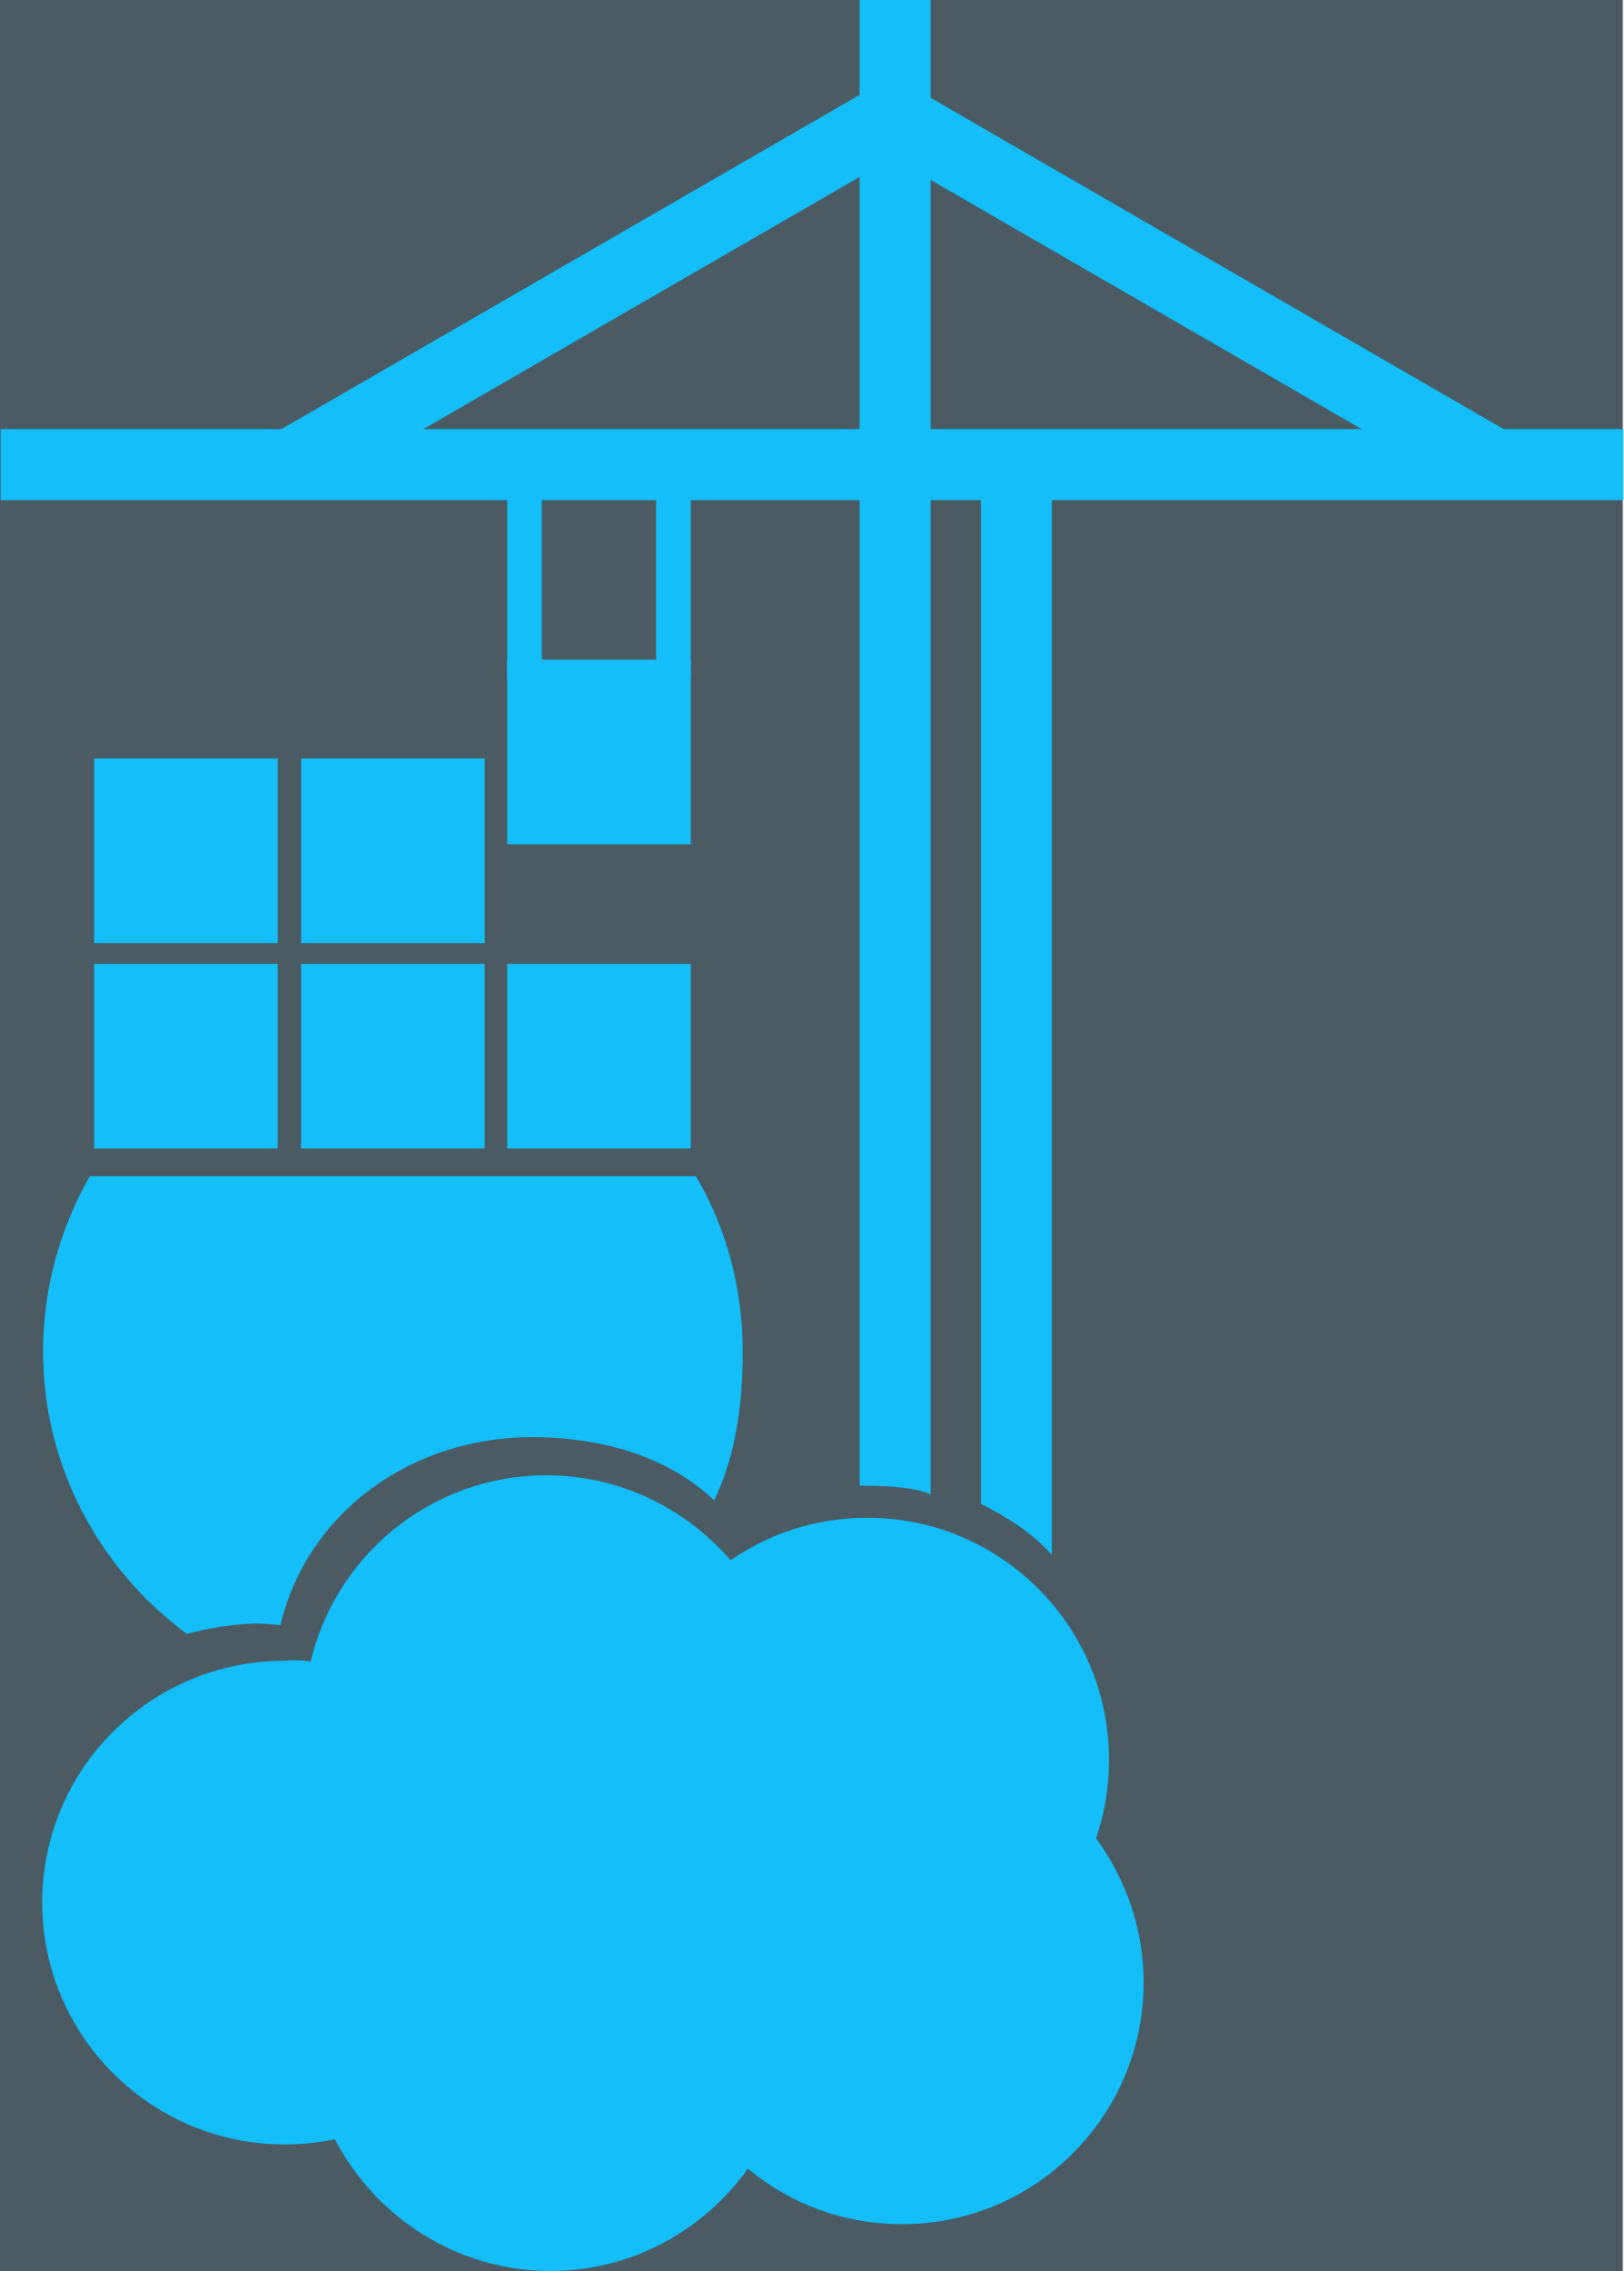
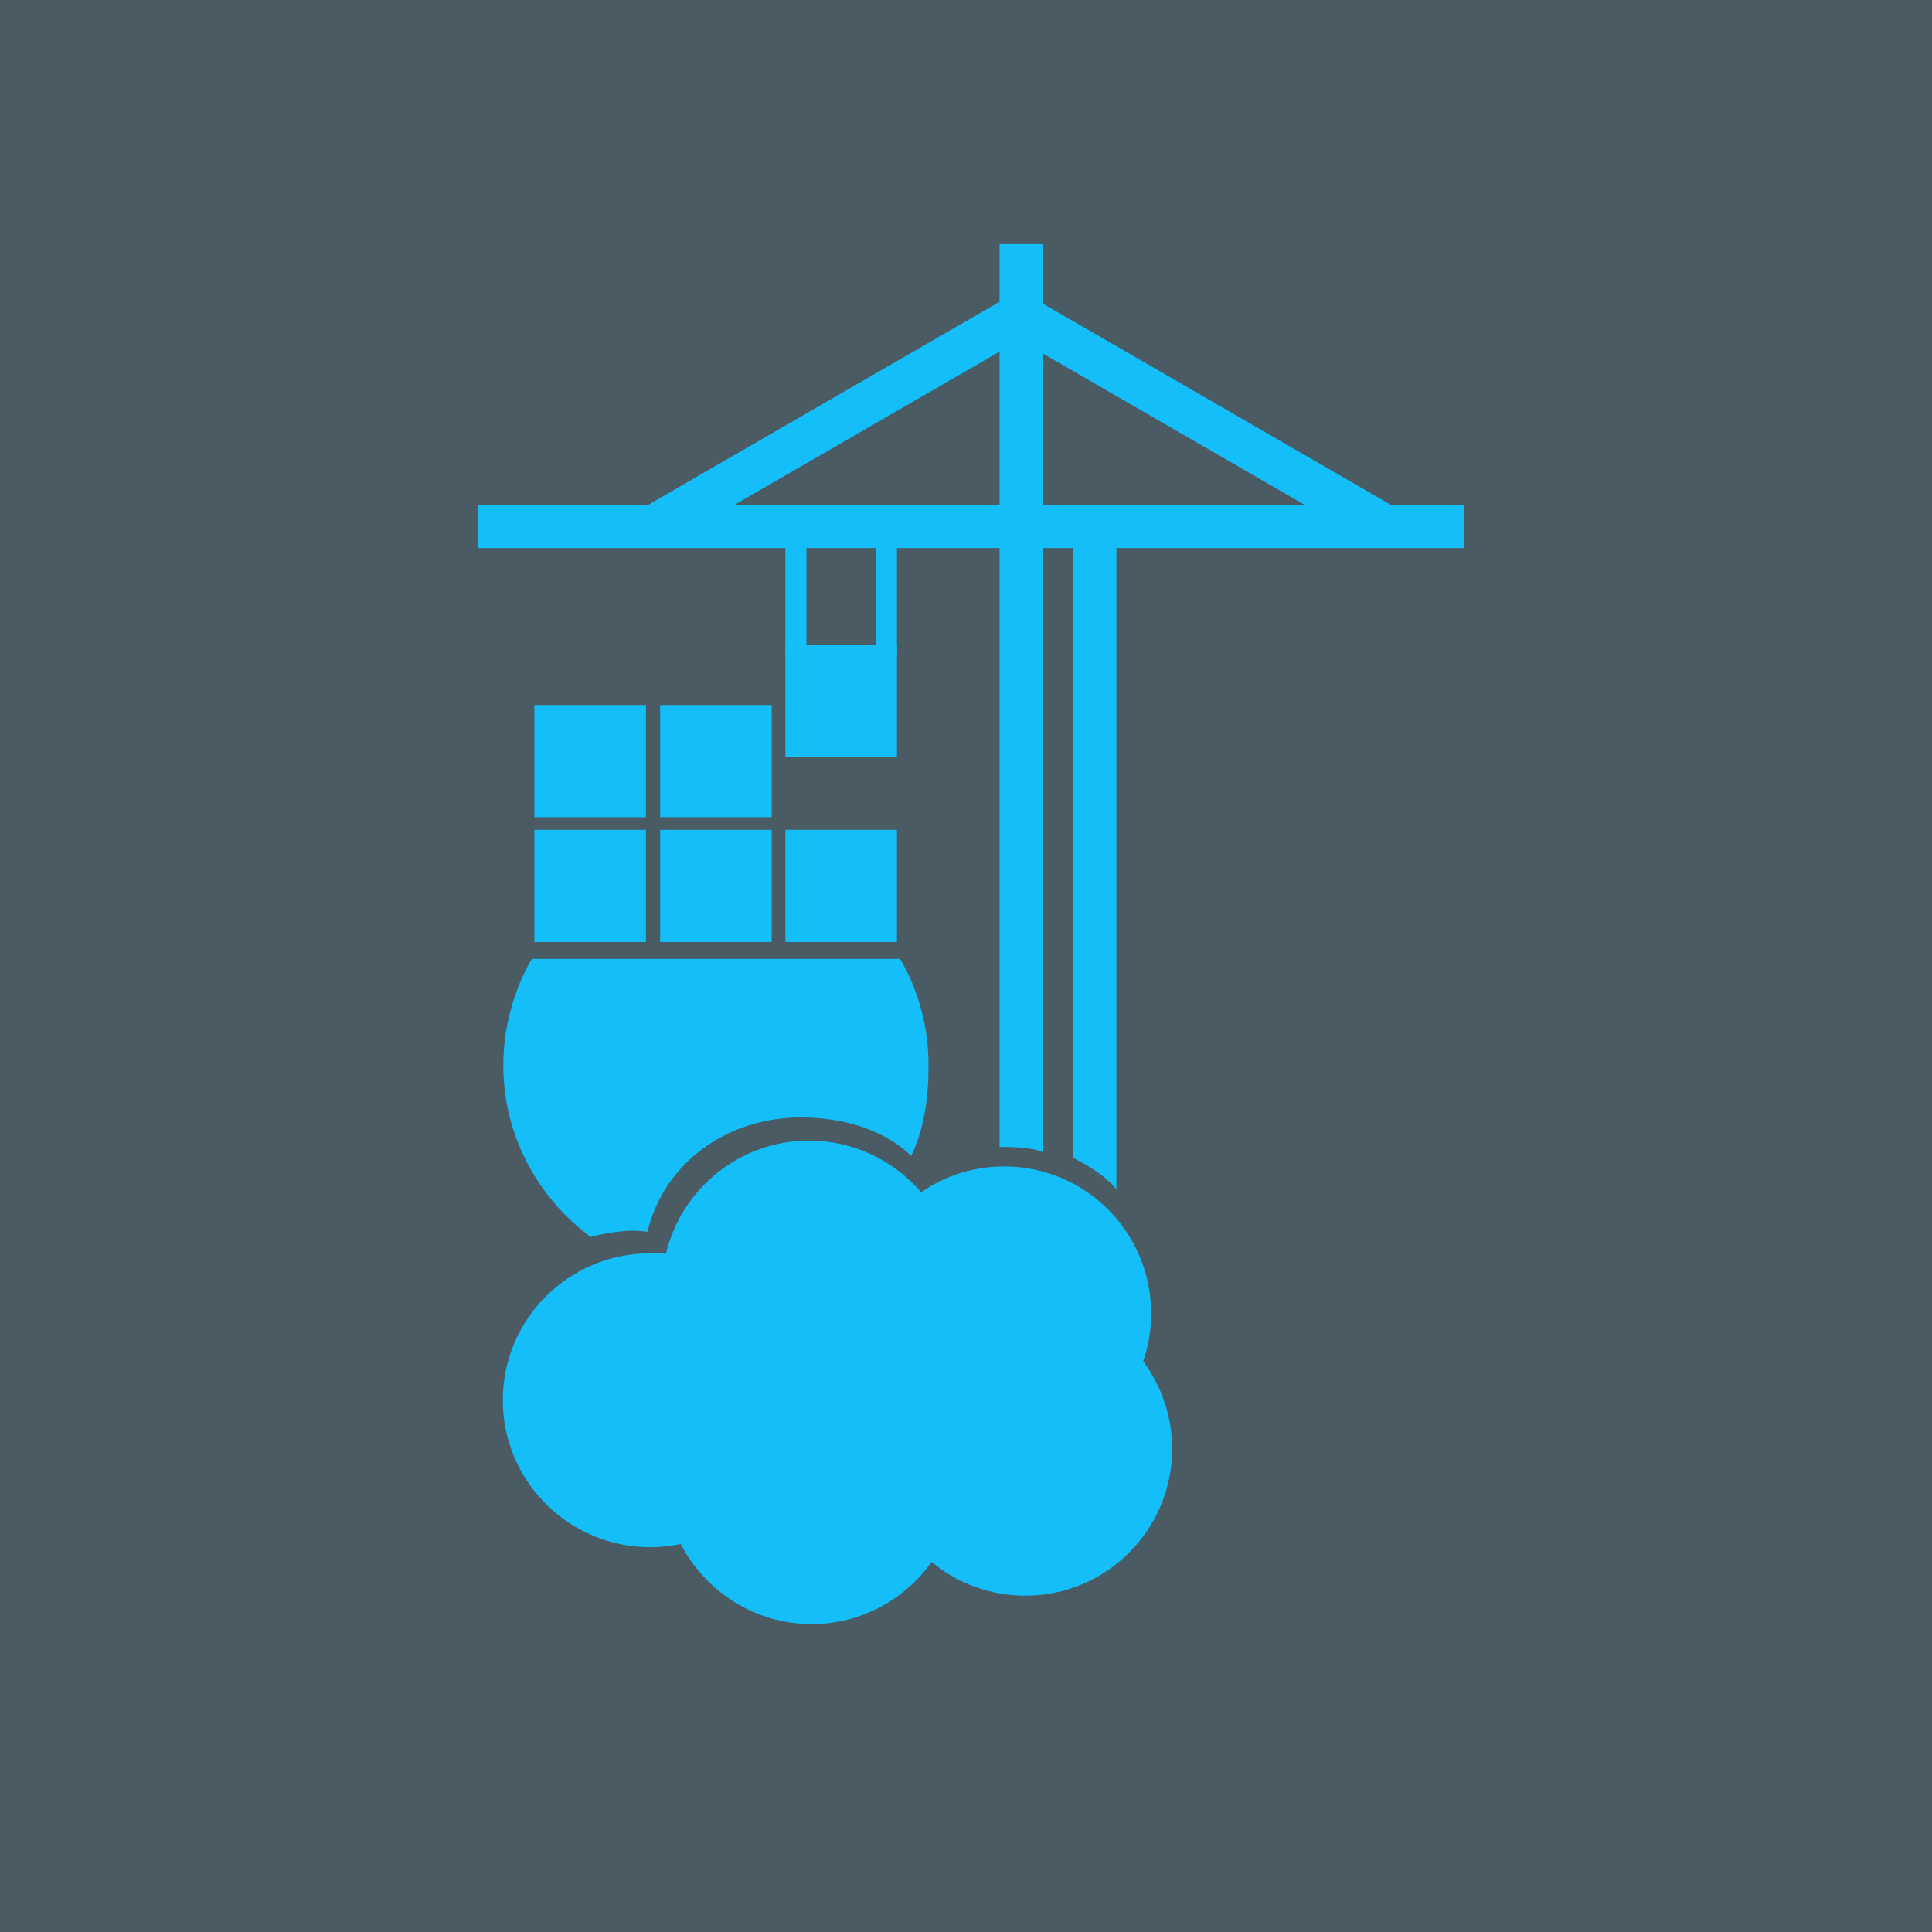
- <svg xmlns="http://www.w3.org/2000/svg" height="2500" viewBox=".16 0 571.71 800" width="1788" version="1.1" id="svg16">
+ <svg xmlns="http://www.w3.org/2000/svg" height="3500" viewBox="0.16 0 1119.119 1120" width="3500" version="1.1" id="svg16">
  <defs id="defs20" />
-   <rect width="571.71" height="800" fill="#ffffff" id="rect316" x="-0.065" y="0" style="fill:#4a5b63;fill-opacity:1;stroke-width:2.642" />
-   <path d="m 190.83,175.88 h -12.2 v 63.2 h 12.2 z m 52.47,0 h -12.2 v 63.2 h 12.2 z M 314.99,55.27 302.49,33.59 93.82,154.2 l 12.5,21.68 z" id="path2" style="fill:#13bef9" />
-   <path d="M 313.77,55.27 326.28,33.59 534.95,154.2 522.44,175.88 Z" id="path4" style="fill:#13bef9" />
-   <path d="M 571.87,176.18 V 151.15 H 0.16 v 25.03 z" id="path6" style="fill:#13bef9" />
-   <path d="M 345.5,529.77 V 158.78 h 25.02 v 389.01 c -6.71,-7.64 -15.26,-13.13 -25.02,-18.02 z m -42.71,-6.41 V 0 h 25.02 v 526.41 c -7.02,-3.36 -24.1,-3.05 -25.02,-3.05 z M 65.75,575.57 C 35.24,552.98 15.11,516.95 15.11,476.03 c 0,-21.68 5.79,-43.05 16.47,-61.68 h 213.55 c 10.98,18.63 16.48,40 16.48,61.68 0,18.93 -2.44,36.64 -10.07,52.52 -16.17,-15.57 -39.97,-22.29 -64.07,-22.29 -42.71,0 -79.32,26.56 -88.77,66.26 -3.36,-0.31 -5.49,-0.61 -8.85,-0.61 -8.24,0.3 -16.17,1.53 -24.1,3.66 z" fill-rule="evenodd" id="path8" style="fill:#13bef9" />
-   <path d="m 170.69,267.18 h -64.67 v 65.03 h 64.67 z m -72.91,0 H 33.11 v 65.03 h 64.67 z m 0,72.36 H 33.11 v 65.04 h 64.67 z m 72.91,0 h -64.67 v 65.04 h 64.67 z m 72.61,0 h -64.67 v 65.04 h 64.67 z m 0,-107.17 h -64.67 v 65.03 h 64.67 z" id="path10" style="fill:#13bef9" />
-   <path d="m 109.37,585.34 c 8.85,-37.55 42.71,-65.65 82.98,-65.65 25.94,0 49.12,11.61 64.99,29.93 13.72,-9.47 30.2,-14.96 48.2,-14.96 46.98,0 85.11,38.16 85.11,85.19 0,9.77 -1.52,18.93 -4.57,27.78 10.37,14.05 16.78,31.76 16.78,50.69 0,47.02 -38.14,85.19 -85.12,85.19 -20.75,0 -39.66,-7.33 -54.3,-19.54 -15.56,21.68 -40.88,36.03 -69.56,36.03 -32.95,0 -61.63,-18.93 -75.96,-46.41 -5.8,1.22 -11.6,1.83 -17.7,1.83 -46.98,0 -85.42,-38.17 -85.42,-85.19 0,-47.02 38.14,-85.19 85.42,-85.19 3.05,-0.31 6.1,-0.31 9.15,0.3 z" fill-rule="evenodd" id="path12" style="fill:#13bef9" />
+   <rect width="1120" height="1120" fill="#ffffff" id="rect316" x="-0.28" y="0" style="fill:#4a5b63;fill-opacity:1;stroke-width:4.375" />
+   <path d="m 467.215,317.401 h -12.2 v 63.2 h 12.2 z m 52.47,0 h -12.2 v 63.2 h 12.2 z m 71.69,-120.61 -12.5,-21.68 -208.67,120.61 12.5,21.68 z" id="path2" style="fill:#13bef9" />
+   <path d="m 590.155,196.791 12.51,-21.68 208.67,120.61 -12.51,21.68 z" id="path4" style="fill:#13bef9" />
+   <path d="m 848.255,317.701 v -25.03 h -571.71 v 25.03 z" id="path6" style="fill:#13bef9" />
+   <path d="m 621.885,671.291 v -370.99 h 25.02 v 389.01 c -6.71,-7.64 -15.26,-13.13 -25.02,-18.02 z m -42.71,-6.41 V 141.521 h 25.02 v 526.41 c -7.02,-3.36 -24.1,-3.05 -25.02,-3.05 z m -237.04,52.21 c -30.51,-22.59 -50.64,-58.62 -50.64,-99.54 0,-21.68 5.79,-43.05 16.47,-61.68 h 213.55 c 10.98,18.63 16.48,40 16.48,61.68 0,18.93 -2.44,36.64 -10.07,52.52 -16.17,-15.57 -39.97,-22.29 -64.07,-22.29 -42.71,0 -79.32,26.56 -88.77,66.26 -3.36,-0.31 -5.49,-0.61 -8.85,-0.61 -8.24,0.3 -16.17,1.53 -24.1,3.66 z" fill-rule="evenodd" id="path8" style="fill:#13bef9" />
+   <path d="m 447.075,408.701 h -64.67 v 65.03 h 64.67 z m -72.91,0 h -64.67 v 65.03 h 64.67 z m 0,72.36 h -64.67 v 65.04 h 64.67 z m 72.91,0 h -64.67 v 65.04 h 64.67 z m 72.61,0 h -64.67 v 65.04 h 64.67 z m 0,-107.17 h -64.67 v 65.03 h 64.67 z" id="path10" style="fill:#13bef9" />
+   <path d="m 385.755,726.861 c 8.85,-37.55 42.71,-65.65 82.98,-65.65 25.94,0 49.12,11.61 64.99,29.93 13.72,-9.47 30.2,-14.96 48.2,-14.96 46.98,0 85.11,38.16 85.11,85.19 0,9.77 -1.52,18.93 -4.57,27.78 10.37,14.05 16.78,31.76 16.78,50.69 0,47.02 -38.14,85.19 -85.12,85.19 -20.75,0 -39.66,-7.33 -54.3,-19.54 -15.56,21.68 -40.88,36.03 -69.56,36.03 -32.95,0 -61.63,-18.93 -75.96,-46.41 -5.8,1.22 -11.6,1.83 -17.7,1.83 -46.98,0 -85.42,-38.17 -85.42,-85.19 0,-47.02 38.14,-85.19 85.42,-85.19 3.05,-0.31 6.1,-0.31 9.15,0.3 z" fill-rule="evenodd" id="path12" style="fill:#13bef9" />
</svg>
